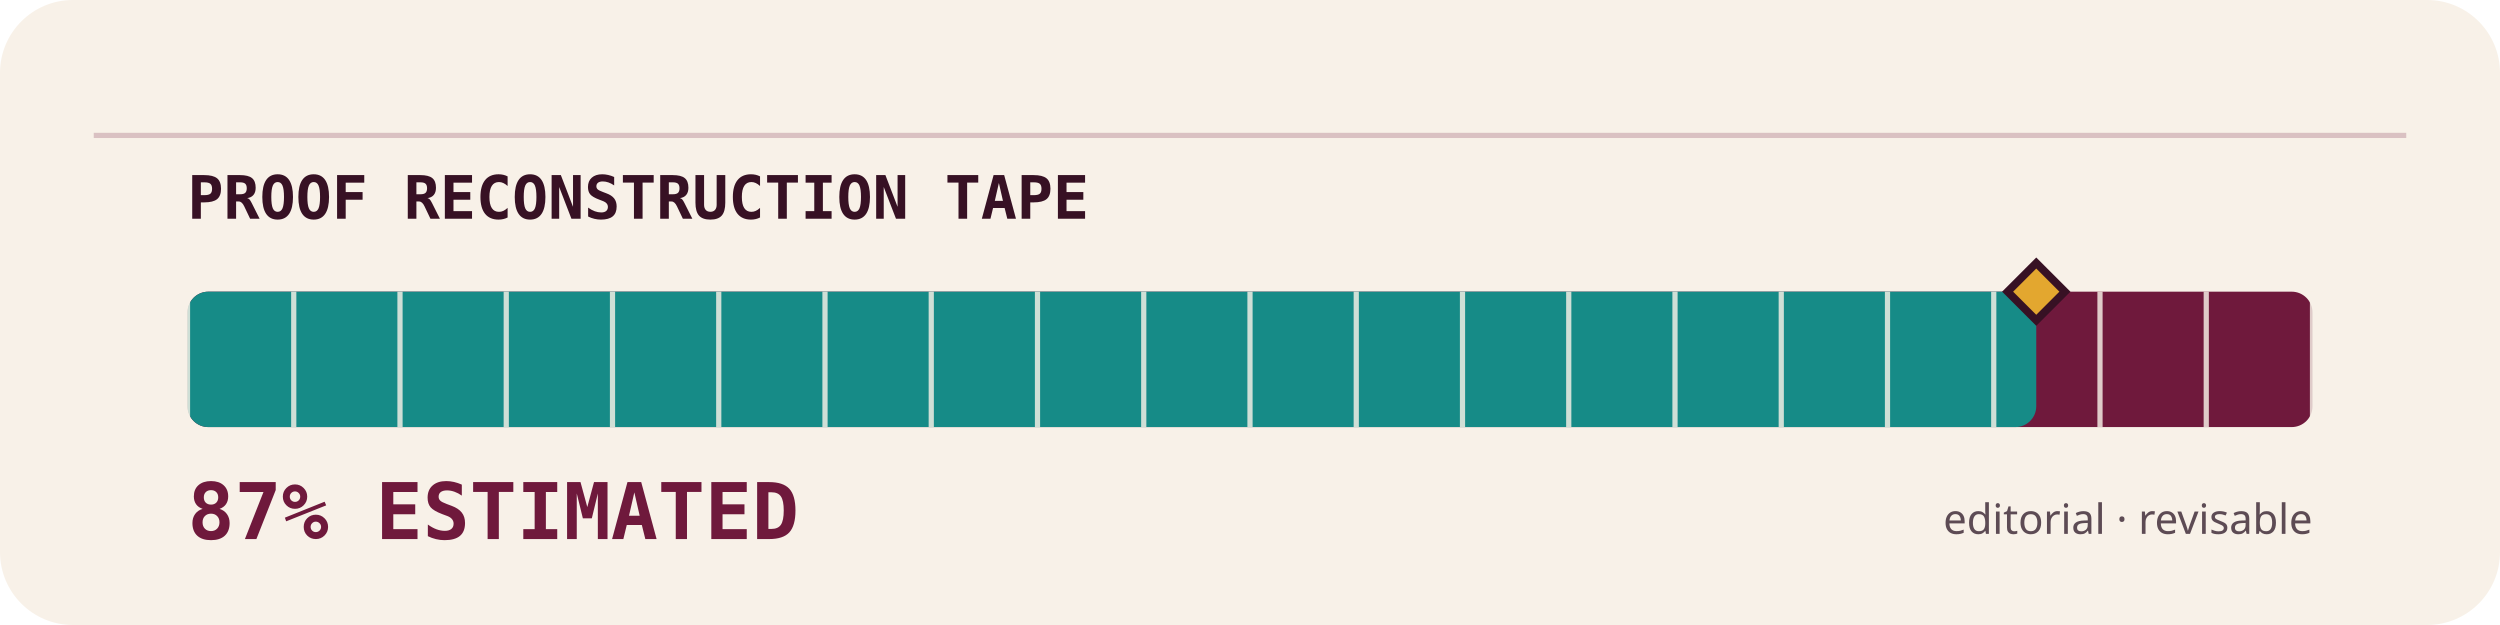
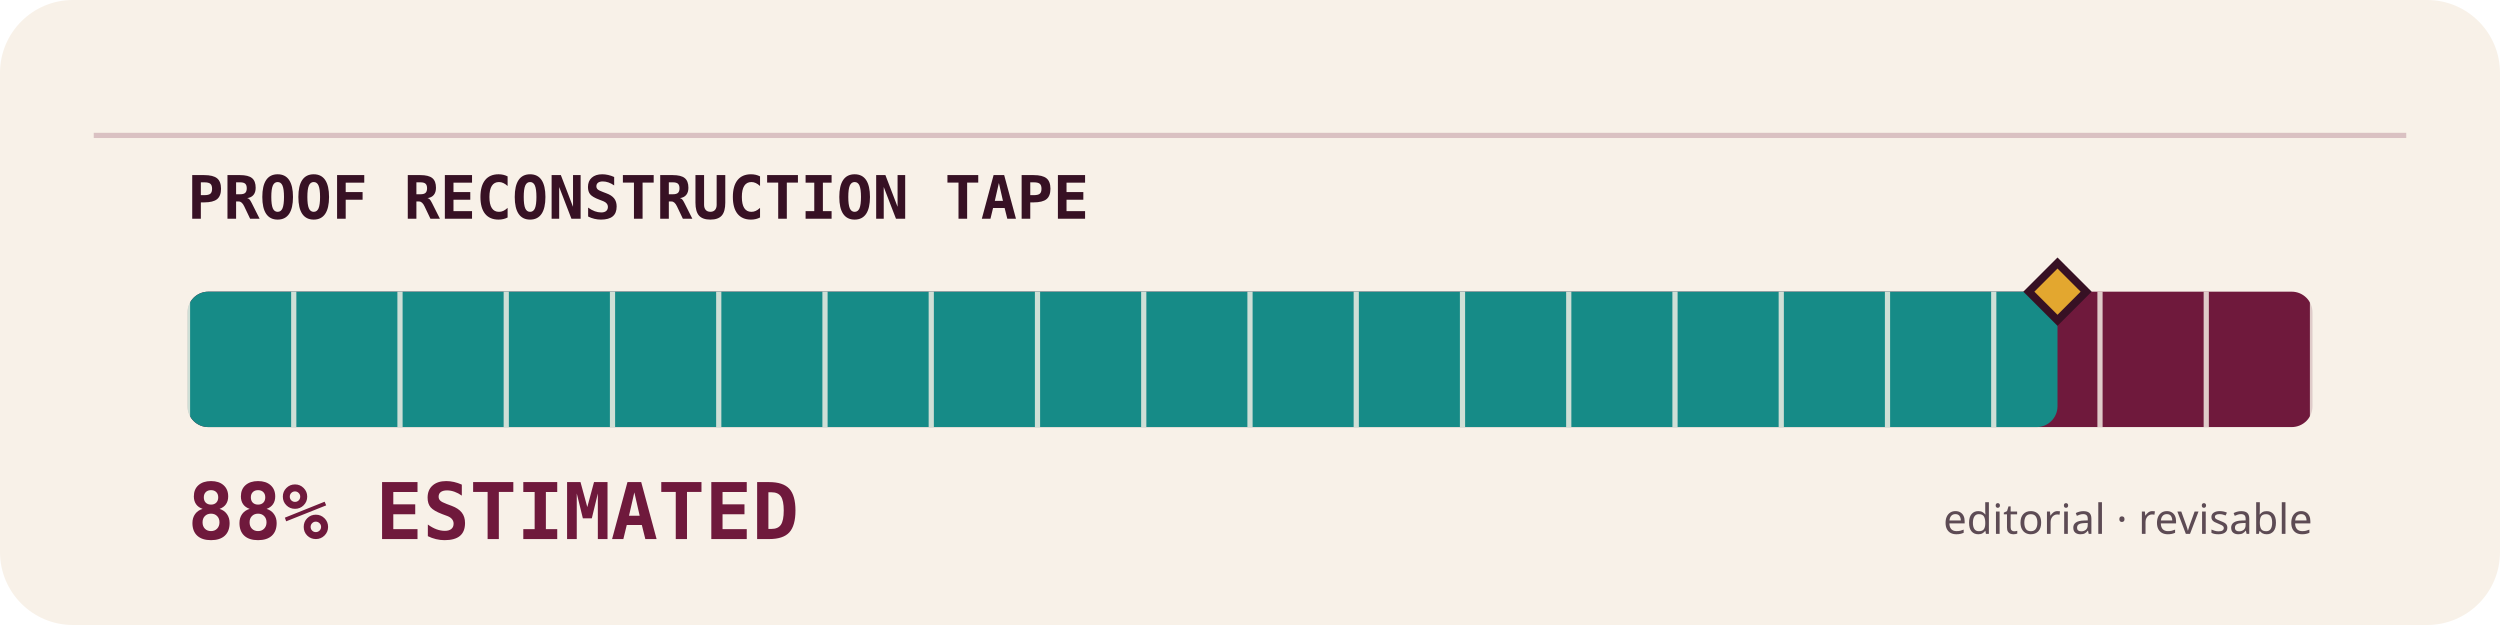
<svg xmlns="http://www.w3.org/2000/svg" viewBox="0 0 960 240" width="960" height="240" role="img" aria-labelledby="proof-progress-title proof-progress-desc">
  <rect width="960" height="240" rx="28" fill="#f8f1e8" />
  <path d="M36 52h888" stroke="#6f193c" stroke-width="2" opacity="0.22" />
  <text x="72" y="84" fill="#371124" font-family="ui-monospace, SFMono-Regular, Menlo, Consolas, monospace" font-size="23" font-weight="700">PROOF RECONSTRUCTION TAPE</text>
  <rect x="72" y="112" width="816" height="52" rx="8" fill="#6f193c" />
-   <rect x="72" y="112" width="709.92" height="52" rx="8" fill="#168b87" />
+   <rect x="72" y="112" width="718.08" height="52" rx="8" fill="#168b87" />
  <path d="M72 112v52" stroke="#f8f1e8" stroke-width="2" opacity="0.82" />
  <path d="M112.8 112v52" stroke="#f8f1e8" stroke-width="2" opacity="0.82" />
  <path d="M153.6 112v52" stroke="#f8f1e8" stroke-width="2" opacity="0.82" />
  <path d="M194.4 112v52" stroke="#f8f1e8" stroke-width="2" opacity="0.82" />
  <path d="M235.2 112v52" stroke="#f8f1e8" stroke-width="2" opacity="0.82" />
  <path d="M276 112v52" stroke="#f8f1e8" stroke-width="2" opacity="0.82" />
  <path d="M316.8 112v52" stroke="#f8f1e8" stroke-width="2" opacity="0.82" />
  <path d="M357.6 112v52" stroke="#f8f1e8" stroke-width="2" opacity="0.82" />
  <path d="M398.4 112v52" stroke="#f8f1e8" stroke-width="2" opacity="0.82" />
  <path d="M439.2 112v52" stroke="#f8f1e8" stroke-width="2" opacity="0.82" />
  <path d="M480 112v52" stroke="#f8f1e8" stroke-width="2" opacity="0.82" />
  <path d="M520.8 112v52" stroke="#f8f1e8" stroke-width="2" opacity="0.82" />
  <path d="M561.6 112v52" stroke="#f8f1e8" stroke-width="2" opacity="0.82" />
  <path d="M602.4 112v52" stroke="#f8f1e8" stroke-width="2" opacity="0.82" />
  <path d="M643.2 112v52" stroke="#f8f1e8" stroke-width="2" opacity="0.82" />
  <path d="M684 112v52" stroke="#f8f1e8" stroke-width="2" opacity="0.82" />
  <path d="M724.8 112v52" stroke="#f8f1e8" stroke-width="2" opacity="0.82" />
  <path d="M765.6 112v52" stroke="#f8f1e8" stroke-width="2" opacity="0.82" />
  <path d="M806.4 112v52" stroke="#f8f1e8" stroke-width="2" opacity="0.82" />
  <path d="M847.2 112v52" stroke="#f8f1e8" stroke-width="2" opacity="0.82" />
  <path d="M888 112v52" stroke="#f8f1e8" stroke-width="2" opacity="0.82" />
-   <path d="M781.92 101l11 11-11 11-11-11z" fill="#e3a72f" stroke="#371124" stroke-width="3" />
-   <text x="72" y="207" fill="#6f193c" font-family="ui-monospace, SFMono-Regular, Menlo, Consolas, monospace" font-size="30" font-weight="800">87% ESTIMATED</text>
+   <path d="M790.08 101l11 11-11 11-11-11z" fill="#e3a72f" stroke="#371124" stroke-width="3" />
+   <text x="72" y="207" fill="#6f193c" font-family="ui-monospace, SFMono-Regular, Menlo, Consolas, monospace" font-size="30" font-weight="800">88% ESTIMATED</text>
  <text x="888" y="205" text-anchor="end" fill="#5d4b54" font-family="system-ui, sans-serif" font-size="16">editorial · revisable</text>
</svg>
